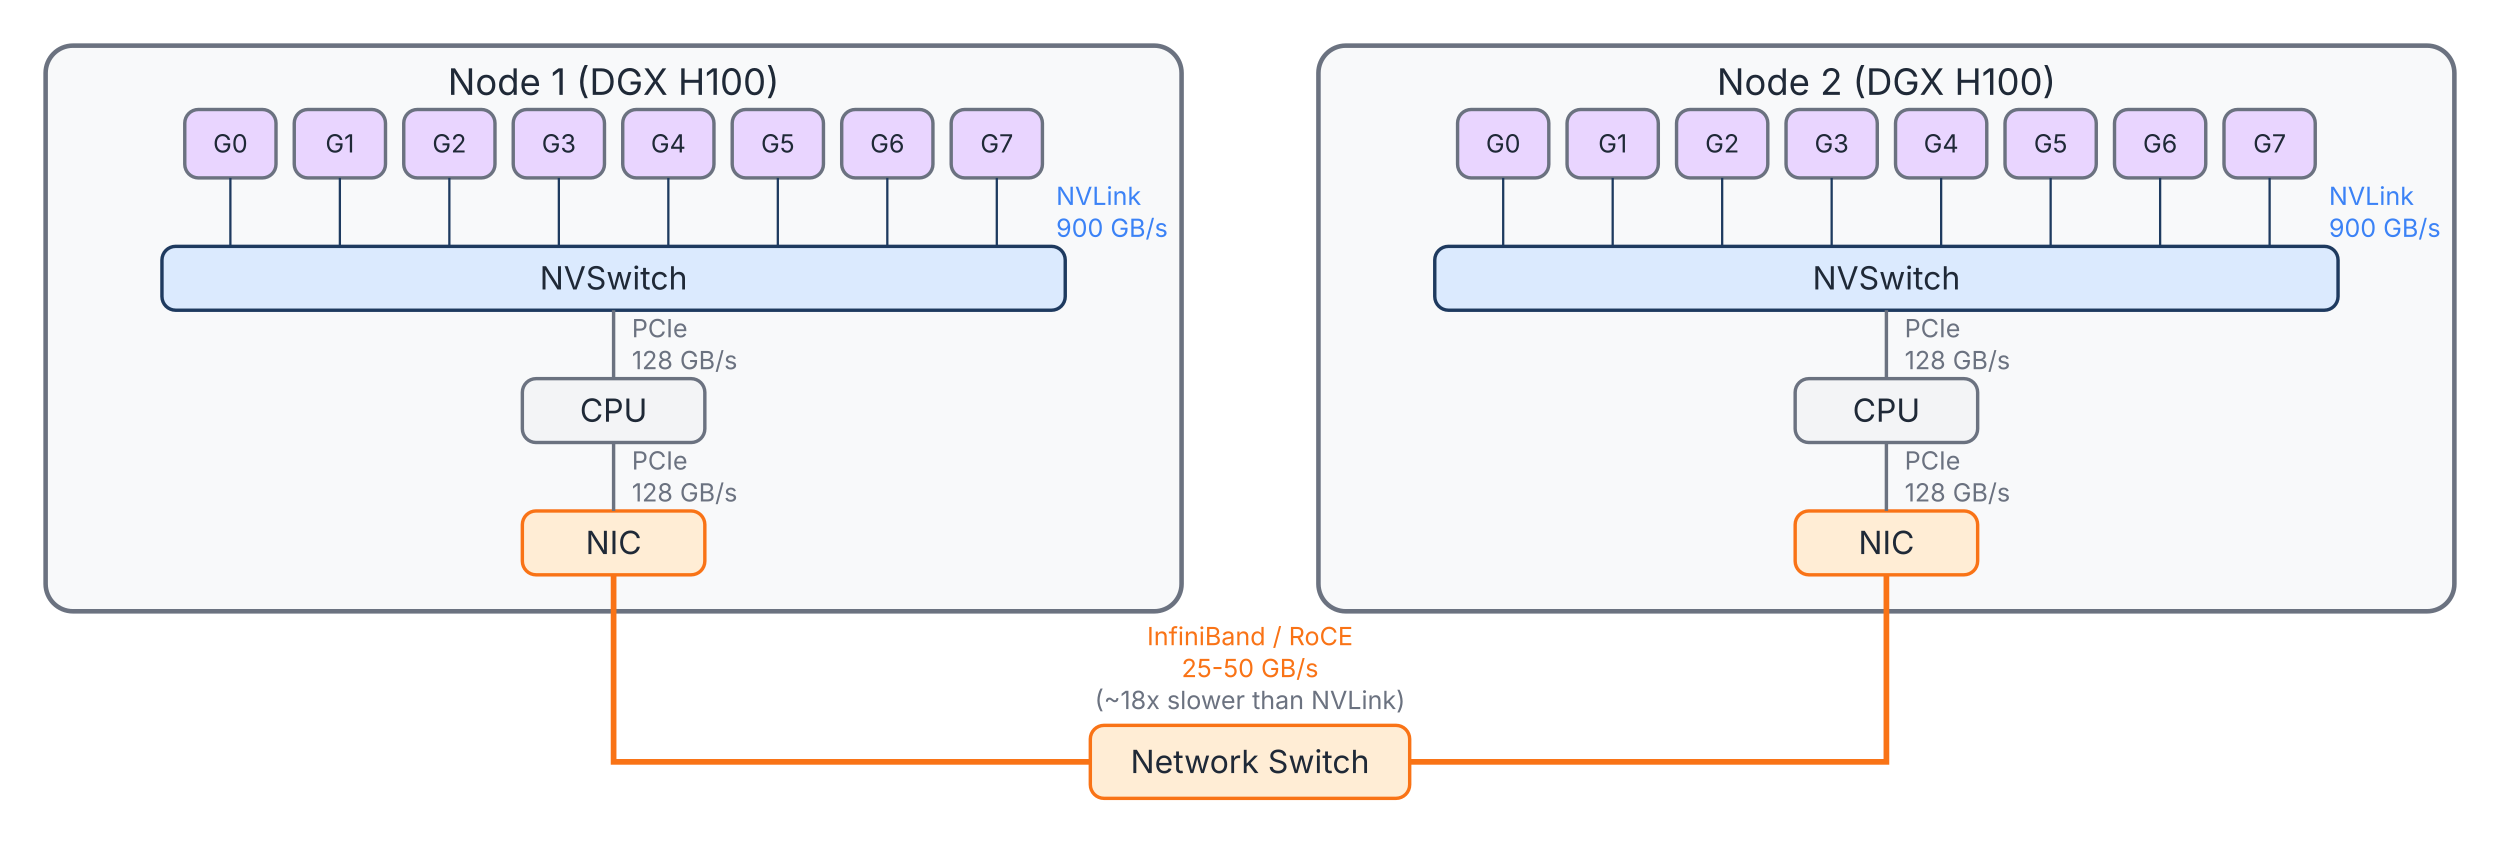
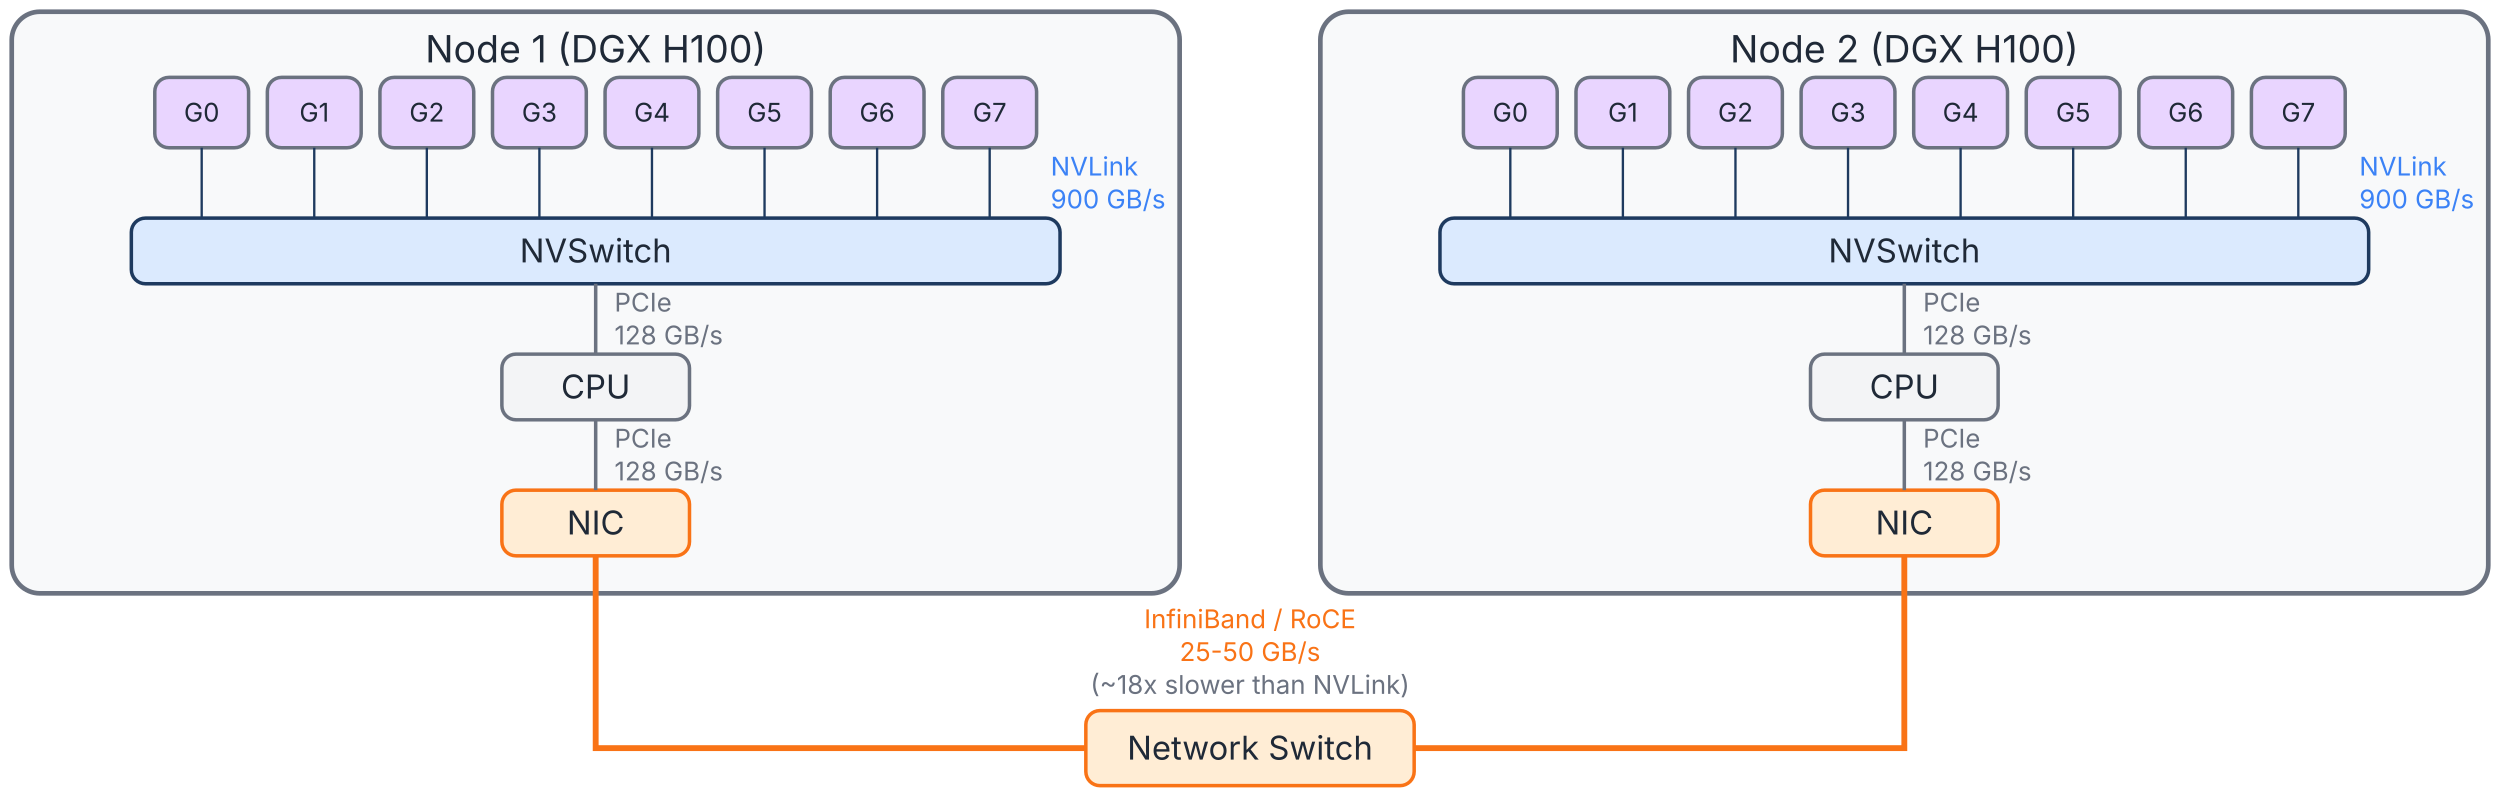
- <svg xmlns="http://www.w3.org/2000/svg" baseProfile="full" height="370px" version="1.1" viewBox="0 0 1096 370" width="1096px">
+ <svg xmlns="http://www.w3.org/2000/svg" baseProfile="full" height="340px" version="1.1" viewBox="0 0 1066 340" width="1066px">
  <defs>
    <marker id="arrowhead" markerHeight="4" markerWidth="4" orient="auto" refX="4" refY="2.0">
      <polygon fill="#374151" points="0,0 4,2.0 0,4" />
    </marker>
  </defs>
-   <rect fill="#F8F9FA" height="248" rx="12" ry="12" stroke="#6B7280" stroke-width="2" width="498" x="20" y="20" />
-   <text dy="0.35em" fill="#1F2937" font-family="Inter, Segoe UI, Helvetica, Arial, sans-serif" font-size="16px" text-anchor="middle" x="269.0" y="36">Node 1 (DGX H100)</text>
-   <rect fill="#E9D5FF" height="30" rx="6" ry="6" stroke="#6B7280" stroke-width="1.5" width="40" x="81.0" y="48" />
-   <text dy="0.35em" fill="#1F2937" font-family="Inter, Segoe UI, Helvetica, Arial, sans-serif" font-size="11px" text-anchor="middle" x="101.0" y="63.0">G0</text>
-   <rect fill="#E9D5FF" height="30" rx="6" ry="6" stroke="#6B7280" stroke-width="1.5" width="40" x="129.0" y="48" />
-   <text dy="0.35em" fill="#1F2937" font-family="Inter, Segoe UI, Helvetica, Arial, sans-serif" font-size="11px" text-anchor="middle" x="149.0" y="63.0">G1</text>
-   <rect fill="#E9D5FF" height="30" rx="6" ry="6" stroke="#6B7280" stroke-width="1.5" width="40" x="177.0" y="48" />
-   <text dy="0.35em" fill="#1F2937" font-family="Inter, Segoe UI, Helvetica, Arial, sans-serif" font-size="11px" text-anchor="middle" x="197.0" y="63.0">G2</text>
-   <rect fill="#E9D5FF" height="30" rx="6" ry="6" stroke="#6B7280" stroke-width="1.5" width="40" x="225.0" y="48" />
-   <text dy="0.35em" fill="#1F2937" font-family="Inter, Segoe UI, Helvetica, Arial, sans-serif" font-size="11px" text-anchor="middle" x="245.0" y="63.0">G3</text>
-   <rect fill="#E9D5FF" height="30" rx="6" ry="6" stroke="#6B7280" stroke-width="1.5" width="40" x="273.0" y="48" />
-   <text dy="0.35em" fill="#1F2937" font-family="Inter, Segoe UI, Helvetica, Arial, sans-serif" font-size="11px" text-anchor="middle" x="293.0" y="63.0">G4</text>
-   <rect fill="#E9D5FF" height="30" rx="6" ry="6" stroke="#6B7280" stroke-width="1.5" width="40" x="321.0" y="48" />
-   <text dy="0.35em" fill="#1F2937" font-family="Inter, Segoe UI, Helvetica, Arial, sans-serif" font-size="11px" text-anchor="middle" x="341.0" y="63.0">G5</text>
-   <rect fill="#E9D5FF" height="30" rx="6" ry="6" stroke="#6B7280" stroke-width="1.5" width="40" x="369.0" y="48" />
-   <text dy="0.35em" fill="#1F2937" font-family="Inter, Segoe UI, Helvetica, Arial, sans-serif" font-size="11px" text-anchor="middle" x="389.0" y="63.0">G6</text>
-   <rect fill="#E9D5FF" height="30" rx="6" ry="6" stroke="#6B7280" stroke-width="1.5" width="40" x="417.0" y="48" />
-   <text dy="0.35em" fill="#1F2937" font-family="Inter, Segoe UI, Helvetica, Arial, sans-serif" font-size="11px" text-anchor="middle" x="437.0" y="63.0">G7</text>
-   <line stroke="#1E3A5F" stroke-width="1.0" x1="101.0" x2="101.0" y1="78" y2="108" />
-   <line stroke="#1E3A5F" stroke-width="1.0" x1="149.0" x2="149.0" y1="78" y2="108" />
-   <line stroke="#1E3A5F" stroke-width="1.0" x1="197.0" x2="197.0" y1="78" y2="108" />
-   <line stroke="#1E3A5F" stroke-width="1.0" x1="245.0" x2="245.0" y1="78" y2="108" />
-   <line stroke="#1E3A5F" stroke-width="1.0" x1="293.0" x2="293.0" y1="78" y2="108" />
-   <line stroke="#1E3A5F" stroke-width="1.0" x1="341.0" x2="341.0" y1="78" y2="108" />
-   <line stroke="#1E3A5F" stroke-width="1.0" x1="389.0" x2="389.0" y1="78" y2="108" />
-   <line stroke="#1E3A5F" stroke-width="1.0" x1="437.0" x2="437.0" y1="78" y2="108" />
-   <rect fill="#DBEAFE" height="28" rx="6" ry="6" stroke="#1E3A5F" stroke-width="1.5" width="396" x="71.0" y="108" />
-   <text dy="0.35em" fill="#1F2937" font-family="Inter, Segoe UI, Helvetica, Arial, sans-serif" font-size="14px" text-anchor="middle" x="269.0" y="122.0">NVSwitch</text>
-   <text dy="0.35em" fill="#3B82F6" font-family="Inter, Segoe UI, Helvetica, Arial, sans-serif" font-size="11px" text-anchor="start" x="463.0" y="86.0">NVLink</text>
-   <text dy="0.35em" fill="#3B82F6" font-family="Inter, Segoe UI, Helvetica, Arial, sans-serif" font-size="11px" text-anchor="start" x="463.0" y="100.0">900 GB/s</text>
-   <rect fill="#F3F4F6" height="28" rx="6" ry="6" stroke="#6B7280" stroke-width="1.5" width="80" x="229.0" y="166" />
-   <text dy="0.35em" fill="#1F2937" font-family="Inter, Segoe UI, Helvetica, Arial, sans-serif" font-size="14px" text-anchor="middle" x="269.0" y="180.0">CPU</text>
-   <line stroke="#6B7280" stroke-width="1.5" x1="269.0" x2="269.0" y1="136" y2="166" />
-   <text dy="0.35em" fill="#6B7280" font-family="Inter, Segoe UI, Helvetica, Arial, sans-serif" font-size="11px" text-anchor="start" x="277.0" y="144.0">PCIe</text>
-   <text dy="0.35em" fill="#6B7280" font-family="Inter, Segoe UI, Helvetica, Arial, sans-serif" font-size="11px" text-anchor="start" x="277.0" y="158.0">128 GB/s</text>
-   <rect fill="#FFEDD5" height="28" rx="6" ry="6" stroke="#F97316" stroke-width="1.5" width="80" x="229.0" y="224" />
-   <text dy="0.35em" fill="#1F2937" font-family="Inter, Segoe UI, Helvetica, Arial, sans-serif" font-size="14px" text-anchor="middle" x="269.0" y="238.0">NIC</text>
-   <line stroke="#6B7280" stroke-width="1.5" x1="269.0" x2="269.0" y1="194" y2="224" />
-   <text dy="0.35em" fill="#6B7280" font-family="Inter, Segoe UI, Helvetica, Arial, sans-serif" font-size="11px" text-anchor="start" x="277.0" y="202.0">PCIe</text>
-   <text dy="0.35em" fill="#6B7280" font-family="Inter, Segoe UI, Helvetica, Arial, sans-serif" font-size="11px" text-anchor="start" x="277.0" y="216.0">128 GB/s</text>
-   <rect fill="#F8F9FA" height="248" rx="12" ry="12" stroke="#6B7280" stroke-width="2" width="498" x="578" y="20" />
-   <text dy="0.35em" fill="#1F2937" font-family="Inter, Segoe UI, Helvetica, Arial, sans-serif" font-size="16px" text-anchor="middle" x="827.0" y="36">Node 2 (DGX H100)</text>
-   <rect fill="#E9D5FF" height="30" rx="6" ry="6" stroke="#6B7280" stroke-width="1.5" width="40" x="639.0" y="48" />
-   <text dy="0.35em" fill="#1F2937" font-family="Inter, Segoe UI, Helvetica, Arial, sans-serif" font-size="11px" text-anchor="middle" x="659.0" y="63.0">G0</text>
-   <rect fill="#E9D5FF" height="30" rx="6" ry="6" stroke="#6B7280" stroke-width="1.5" width="40" x="687.0" y="48" />
-   <text dy="0.35em" fill="#1F2937" font-family="Inter, Segoe UI, Helvetica, Arial, sans-serif" font-size="11px" text-anchor="middle" x="707.0" y="63.0">G1</text>
-   <rect fill="#E9D5FF" height="30" rx="6" ry="6" stroke="#6B7280" stroke-width="1.5" width="40" x="735.0" y="48" />
-   <text dy="0.35em" fill="#1F2937" font-family="Inter, Segoe UI, Helvetica, Arial, sans-serif" font-size="11px" text-anchor="middle" x="755.0" y="63.0">G2</text>
-   <rect fill="#E9D5FF" height="30" rx="6" ry="6" stroke="#6B7280" stroke-width="1.5" width="40" x="783.0" y="48" />
-   <text dy="0.35em" fill="#1F2937" font-family="Inter, Segoe UI, Helvetica, Arial, sans-serif" font-size="11px" text-anchor="middle" x="803.0" y="63.0">G3</text>
-   <rect fill="#E9D5FF" height="30" rx="6" ry="6" stroke="#6B7280" stroke-width="1.5" width="40" x="831.0" y="48" />
-   <text dy="0.35em" fill="#1F2937" font-family="Inter, Segoe UI, Helvetica, Arial, sans-serif" font-size="11px" text-anchor="middle" x="851.0" y="63.0">G4</text>
-   <rect fill="#E9D5FF" height="30" rx="6" ry="6" stroke="#6B7280" stroke-width="1.5" width="40" x="879.0" y="48" />
-   <text dy="0.35em" fill="#1F2937" font-family="Inter, Segoe UI, Helvetica, Arial, sans-serif" font-size="11px" text-anchor="middle" x="899.0" y="63.0">G5</text>
-   <rect fill="#E9D5FF" height="30" rx="6" ry="6" stroke="#6B7280" stroke-width="1.5" width="40" x="927.0" y="48" />
-   <text dy="0.35em" fill="#1F2937" font-family="Inter, Segoe UI, Helvetica, Arial, sans-serif" font-size="11px" text-anchor="middle" x="947.0" y="63.0">G6</text>
-   <rect fill="#E9D5FF" height="30" rx="6" ry="6" stroke="#6B7280" stroke-width="1.5" width="40" x="975.0" y="48" />
-   <text dy="0.35em" fill="#1F2937" font-family="Inter, Segoe UI, Helvetica, Arial, sans-serif" font-size="11px" text-anchor="middle" x="995.0" y="63.0">G7</text>
-   <line stroke="#1E3A5F" stroke-width="1.0" x1="659.0" x2="659.0" y1="78" y2="108" />
-   <line stroke="#1E3A5F" stroke-width="1.0" x1="707.0" x2="707.0" y1="78" y2="108" />
-   <line stroke="#1E3A5F" stroke-width="1.0" x1="755.0" x2="755.0" y1="78" y2="108" />
-   <line stroke="#1E3A5F" stroke-width="1.0" x1="803.0" x2="803.0" y1="78" y2="108" />
-   <line stroke="#1E3A5F" stroke-width="1.0" x1="851.0" x2="851.0" y1="78" y2="108" />
-   <line stroke="#1E3A5F" stroke-width="1.0" x1="899.0" x2="899.0" y1="78" y2="108" />
-   <line stroke="#1E3A5F" stroke-width="1.0" x1="947.0" x2="947.0" y1="78" y2="108" />
-   <line stroke="#1E3A5F" stroke-width="1.0" x1="995.0" x2="995.0" y1="78" y2="108" />
-   <rect fill="#DBEAFE" height="28" rx="6" ry="6" stroke="#1E3A5F" stroke-width="1.5" width="396" x="629.0" y="108" />
-   <text dy="0.35em" fill="#1F2937" font-family="Inter, Segoe UI, Helvetica, Arial, sans-serif" font-size="14px" text-anchor="middle" x="827.0" y="122.0">NVSwitch</text>
-   <text dy="0.35em" fill="#3B82F6" font-family="Inter, Segoe UI, Helvetica, Arial, sans-serif" font-size="11px" text-anchor="start" x="1021.0" y="86.0">NVLink</text>
-   <text dy="0.35em" fill="#3B82F6" font-family="Inter, Segoe UI, Helvetica, Arial, sans-serif" font-size="11px" text-anchor="start" x="1021.0" y="100.0">900 GB/s</text>
-   <rect fill="#F3F4F6" height="28" rx="6" ry="6" stroke="#6B7280" stroke-width="1.5" width="80" x="787.0" y="166" />
-   <text dy="0.35em" fill="#1F2937" font-family="Inter, Segoe UI, Helvetica, Arial, sans-serif" font-size="14px" text-anchor="middle" x="827.0" y="180.0">CPU</text>
-   <line stroke="#6B7280" stroke-width="1.5" x1="827.0" x2="827.0" y1="136" y2="166" />
-   <text dy="0.35em" fill="#6B7280" font-family="Inter, Segoe UI, Helvetica, Arial, sans-serif" font-size="11px" text-anchor="start" x="835.0" y="144.0">PCIe</text>
-   <text dy="0.35em" fill="#6B7280" font-family="Inter, Segoe UI, Helvetica, Arial, sans-serif" font-size="11px" text-anchor="start" x="835.0" y="158.0">128 GB/s</text>
-   <rect fill="#FFEDD5" height="28" rx="6" ry="6" stroke="#F97316" stroke-width="1.5" width="80" x="787.0" y="224" />
-   <text dy="0.35em" fill="#1F2937" font-family="Inter, Segoe UI, Helvetica, Arial, sans-serif" font-size="14px" text-anchor="middle" x="827.0" y="238.0">NIC</text>
-   <line stroke="#6B7280" stroke-width="1.5" x1="827.0" x2="827.0" y1="194" y2="224" />
-   <text dy="0.35em" fill="#6B7280" font-family="Inter, Segoe UI, Helvetica, Arial, sans-serif" font-size="11px" text-anchor="start" x="835.0" y="202.0">PCIe</text>
-   <text dy="0.35em" fill="#6B7280" font-family="Inter, Segoe UI, Helvetica, Arial, sans-serif" font-size="11px" text-anchor="start" x="835.0" y="216.0">128 GB/s</text>
-   <rect fill="#FFEDD5" height="32" rx="6" ry="6" stroke="#F97316" stroke-width="1.5" width="140" x="478.0" y="318" />
-   <text dy="0.35em" fill="#1F2937" font-family="Inter, Segoe UI, Helvetica, Arial, sans-serif" font-size="14px" text-anchor="middle" x="548.0" y="334.0">Network Switch</text>
-   <polyline fill="none" points="269.0,252 269.0,334.0 478.0,334.0" stroke="#F97316" stroke-width="2.5" />
-   <polyline fill="none" points="827.0,252 827.0,334.0 618.0,334.0" stroke="#F97316" stroke-width="2.5" />
-   <text dy="0.35em" fill="#F97316" font-family="Inter, Segoe UI, Helvetica, Arial, sans-serif" font-size="11px" text-anchor="middle" x="548.0" y="279.0">InfiniBand / RoCE</text>
-   <text dy="0.35em" fill="#F97316" font-family="Inter, Segoe UI, Helvetica, Arial, sans-serif" font-size="11px" text-anchor="middle" x="548.0" y="293.0">25-50 GB/s</text>
-   <text dy="0.35em" fill="#6B7280" font-family="Inter, Segoe UI, Helvetica, Arial, sans-serif" font-size="11px" text-anchor="middle" x="548.0" y="307.0">(~18x slower than NVLink)</text>
+   <rect fill="#F8F9FA" height="248" rx="12" ry="12" stroke="#6B7280" stroke-width="2" width="498" x="5" y="5" />
+   <text dy="0.35em" fill="#1F2937" font-family="Inter, Segoe UI, Helvetica, Arial, sans-serif" font-size="16px" text-anchor="middle" x="254.0" y="21">Node 1 (DGX H100)</text>
+   <rect fill="#E9D5FF" height="30" rx="6" ry="6" stroke="#6B7280" stroke-width="1.5" width="40" x="66.0" y="33" />
+   <text dy="0.35em" fill="#1F2937" font-family="Inter, Segoe UI, Helvetica, Arial, sans-serif" font-size="11px" text-anchor="middle" x="86.0" y="48.0">G0</text>
+   <rect fill="#E9D5FF" height="30" rx="6" ry="6" stroke="#6B7280" stroke-width="1.5" width="40" x="114.0" y="33" />
+   <text dy="0.35em" fill="#1F2937" font-family="Inter, Segoe UI, Helvetica, Arial, sans-serif" font-size="11px" text-anchor="middle" x="134.0" y="48.0">G1</text>
+   <rect fill="#E9D5FF" height="30" rx="6" ry="6" stroke="#6B7280" stroke-width="1.5" width="40" x="162.0" y="33" />
+   <text dy="0.35em" fill="#1F2937" font-family="Inter, Segoe UI, Helvetica, Arial, sans-serif" font-size="11px" text-anchor="middle" x="182.0" y="48.0">G2</text>
+   <rect fill="#E9D5FF" height="30" rx="6" ry="6" stroke="#6B7280" stroke-width="1.5" width="40" x="210.0" y="33" />
+   <text dy="0.35em" fill="#1F2937" font-family="Inter, Segoe UI, Helvetica, Arial, sans-serif" font-size="11px" text-anchor="middle" x="230.0" y="48.0">G3</text>
+   <rect fill="#E9D5FF" height="30" rx="6" ry="6" stroke="#6B7280" stroke-width="1.5" width="40" x="258.0" y="33" />
+   <text dy="0.35em" fill="#1F2937" font-family="Inter, Segoe UI, Helvetica, Arial, sans-serif" font-size="11px" text-anchor="middle" x="278.0" y="48.0">G4</text>
+   <rect fill="#E9D5FF" height="30" rx="6" ry="6" stroke="#6B7280" stroke-width="1.5" width="40" x="306.0" y="33" />
+   <text dy="0.35em" fill="#1F2937" font-family="Inter, Segoe UI, Helvetica, Arial, sans-serif" font-size="11px" text-anchor="middle" x="326.0" y="48.0">G5</text>
+   <rect fill="#E9D5FF" height="30" rx="6" ry="6" stroke="#6B7280" stroke-width="1.5" width="40" x="354.0" y="33" />
+   <text dy="0.35em" fill="#1F2937" font-family="Inter, Segoe UI, Helvetica, Arial, sans-serif" font-size="11px" text-anchor="middle" x="374.0" y="48.0">G6</text>
+   <rect fill="#E9D5FF" height="30" rx="6" ry="6" stroke="#6B7280" stroke-width="1.5" width="40" x="402.0" y="33" />
+   <text dy="0.35em" fill="#1F2937" font-family="Inter, Segoe UI, Helvetica, Arial, sans-serif" font-size="11px" text-anchor="middle" x="422.0" y="48.0">G7</text>
+   <line stroke="#1E3A5F" stroke-width="1.0" x1="86.0" x2="86.0" y1="63" y2="93" />
+   <line stroke="#1E3A5F" stroke-width="1.0" x1="134.0" x2="134.0" y1="63" y2="93" />
+   <line stroke="#1E3A5F" stroke-width="1.0" x1="182.0" x2="182.0" y1="63" y2="93" />
+   <line stroke="#1E3A5F" stroke-width="1.0" x1="230.0" x2="230.0" y1="63" y2="93" />
+   <line stroke="#1E3A5F" stroke-width="1.0" x1="278.0" x2="278.0" y1="63" y2="93" />
+   <line stroke="#1E3A5F" stroke-width="1.0" x1="326.0" x2="326.0" y1="63" y2="93" />
+   <line stroke="#1E3A5F" stroke-width="1.0" x1="374.0" x2="374.0" y1="63" y2="93" />
+   <line stroke="#1E3A5F" stroke-width="1.0" x1="422.0" x2="422.0" y1="63" y2="93" />
+   <rect fill="#DBEAFE" height="28" rx="6" ry="6" stroke="#1E3A5F" stroke-width="1.5" width="396" x="56.0" y="93" />
+   <text dy="0.35em" fill="#1F2937" font-family="Inter, Segoe UI, Helvetica, Arial, sans-serif" font-size="14px" text-anchor="middle" x="254.0" y="107.0">NVSwitch</text>
+   <text dy="0.35em" fill="#3B82F6" font-family="Inter, Segoe UI, Helvetica, Arial, sans-serif" font-size="11px" text-anchor="start" x="448.0" y="71.0">NVLink</text>
+   <text dy="0.35em" fill="#3B82F6" font-family="Inter, Segoe UI, Helvetica, Arial, sans-serif" font-size="11px" text-anchor="start" x="448.0" y="85.0">900 GB/s</text>
+   <rect fill="#F3F4F6" height="28" rx="6" ry="6" stroke="#6B7280" stroke-width="1.5" width="80" x="214.0" y="151" />
+   <text dy="0.35em" fill="#1F2937" font-family="Inter, Segoe UI, Helvetica, Arial, sans-serif" font-size="14px" text-anchor="middle" x="254.0" y="165.0">CPU</text>
+   <line stroke="#6B7280" stroke-width="1.5" x1="254.0" x2="254.0" y1="121" y2="151" />
+   <text dy="0.35em" fill="#6B7280" font-family="Inter, Segoe UI, Helvetica, Arial, sans-serif" font-size="11px" text-anchor="start" x="262.0" y="129.0">PCIe</text>
+   <text dy="0.35em" fill="#6B7280" font-family="Inter, Segoe UI, Helvetica, Arial, sans-serif" font-size="11px" text-anchor="start" x="262.0" y="143.0">128 GB/s</text>
+   <rect fill="#FFEDD5" height="28" rx="6" ry="6" stroke="#F97316" stroke-width="1.5" width="80" x="214.0" y="209" />
+   <text dy="0.35em" fill="#1F2937" font-family="Inter, Segoe UI, Helvetica, Arial, sans-serif" font-size="14px" text-anchor="middle" x="254.0" y="223.0">NIC</text>
+   <line stroke="#6B7280" stroke-width="1.5" x1="254.0" x2="254.0" y1="179" y2="209" />
+   <text dy="0.35em" fill="#6B7280" font-family="Inter, Segoe UI, Helvetica, Arial, sans-serif" font-size="11px" text-anchor="start" x="262.0" y="187.0">PCIe</text>
+   <text dy="0.35em" fill="#6B7280" font-family="Inter, Segoe UI, Helvetica, Arial, sans-serif" font-size="11px" text-anchor="start" x="262.0" y="201.0">128 GB/s</text>
+   <rect fill="#F8F9FA" height="248" rx="12" ry="12" stroke="#6B7280" stroke-width="2" width="498" x="563" y="5" />
+   <text dy="0.35em" fill="#1F2937" font-family="Inter, Segoe UI, Helvetica, Arial, sans-serif" font-size="16px" text-anchor="middle" x="812.0" y="21">Node 2 (DGX H100)</text>
+   <rect fill="#E9D5FF" height="30" rx="6" ry="6" stroke="#6B7280" stroke-width="1.5" width="40" x="624.0" y="33" />
+   <text dy="0.35em" fill="#1F2937" font-family="Inter, Segoe UI, Helvetica, Arial, sans-serif" font-size="11px" text-anchor="middle" x="644.0" y="48.0">G0</text>
+   <rect fill="#E9D5FF" height="30" rx="6" ry="6" stroke="#6B7280" stroke-width="1.5" width="40" x="672.0" y="33" />
+   <text dy="0.35em" fill="#1F2937" font-family="Inter, Segoe UI, Helvetica, Arial, sans-serif" font-size="11px" text-anchor="middle" x="692.0" y="48.0">G1</text>
+   <rect fill="#E9D5FF" height="30" rx="6" ry="6" stroke="#6B7280" stroke-width="1.5" width="40" x="720.0" y="33" />
+   <text dy="0.35em" fill="#1F2937" font-family="Inter, Segoe UI, Helvetica, Arial, sans-serif" font-size="11px" text-anchor="middle" x="740.0" y="48.0">G2</text>
+   <rect fill="#E9D5FF" height="30" rx="6" ry="6" stroke="#6B7280" stroke-width="1.5" width="40" x="768.0" y="33" />
+   <text dy="0.35em" fill="#1F2937" font-family="Inter, Segoe UI, Helvetica, Arial, sans-serif" font-size="11px" text-anchor="middle" x="788.0" y="48.0">G3</text>
+   <rect fill="#E9D5FF" height="30" rx="6" ry="6" stroke="#6B7280" stroke-width="1.5" width="40" x="816.0" y="33" />
+   <text dy="0.35em" fill="#1F2937" font-family="Inter, Segoe UI, Helvetica, Arial, sans-serif" font-size="11px" text-anchor="middle" x="836.0" y="48.0">G4</text>
+   <rect fill="#E9D5FF" height="30" rx="6" ry="6" stroke="#6B7280" stroke-width="1.5" width="40" x="864.0" y="33" />
+   <text dy="0.35em" fill="#1F2937" font-family="Inter, Segoe UI, Helvetica, Arial, sans-serif" font-size="11px" text-anchor="middle" x="884.0" y="48.0">G5</text>
+   <rect fill="#E9D5FF" height="30" rx="6" ry="6" stroke="#6B7280" stroke-width="1.5" width="40" x="912.0" y="33" />
+   <text dy="0.35em" fill="#1F2937" font-family="Inter, Segoe UI, Helvetica, Arial, sans-serif" font-size="11px" text-anchor="middle" x="932.0" y="48.0">G6</text>
+   <rect fill="#E9D5FF" height="30" rx="6" ry="6" stroke="#6B7280" stroke-width="1.5" width="40" x="960.0" y="33" />
+   <text dy="0.35em" fill="#1F2937" font-family="Inter, Segoe UI, Helvetica, Arial, sans-serif" font-size="11px" text-anchor="middle" x="980.0" y="48.0">G7</text>
+   <line stroke="#1E3A5F" stroke-width="1.0" x1="644.0" x2="644.0" y1="63" y2="93" />
+   <line stroke="#1E3A5F" stroke-width="1.0" x1="692.0" x2="692.0" y1="63" y2="93" />
+   <line stroke="#1E3A5F" stroke-width="1.0" x1="740.0" x2="740.0" y1="63" y2="93" />
+   <line stroke="#1E3A5F" stroke-width="1.0" x1="788.0" x2="788.0" y1="63" y2="93" />
+   <line stroke="#1E3A5F" stroke-width="1.0" x1="836.0" x2="836.0" y1="63" y2="93" />
+   <line stroke="#1E3A5F" stroke-width="1.0" x1="884.0" x2="884.0" y1="63" y2="93" />
+   <line stroke="#1E3A5F" stroke-width="1.0" x1="932.0" x2="932.0" y1="63" y2="93" />
+   <line stroke="#1E3A5F" stroke-width="1.0" x1="980.0" x2="980.0" y1="63" y2="93" />
+   <rect fill="#DBEAFE" height="28" rx="6" ry="6" stroke="#1E3A5F" stroke-width="1.5" width="396" x="614.0" y="93" />
+   <text dy="0.35em" fill="#1F2937" font-family="Inter, Segoe UI, Helvetica, Arial, sans-serif" font-size="14px" text-anchor="middle" x="812.0" y="107.0">NVSwitch</text>
+   <text dy="0.35em" fill="#3B82F6" font-family="Inter, Segoe UI, Helvetica, Arial, sans-serif" font-size="11px" text-anchor="start" x="1006.0" y="71.0">NVLink</text>
+   <text dy="0.35em" fill="#3B82F6" font-family="Inter, Segoe UI, Helvetica, Arial, sans-serif" font-size="11px" text-anchor="start" x="1006.0" y="85.0">900 GB/s</text>
+   <rect fill="#F3F4F6" height="28" rx="6" ry="6" stroke="#6B7280" stroke-width="1.5" width="80" x="772.0" y="151" />
+   <text dy="0.35em" fill="#1F2937" font-family="Inter, Segoe UI, Helvetica, Arial, sans-serif" font-size="14px" text-anchor="middle" x="812.0" y="165.0">CPU</text>
+   <line stroke="#6B7280" stroke-width="1.5" x1="812.0" x2="812.0" y1="121" y2="151" />
+   <text dy="0.35em" fill="#6B7280" font-family="Inter, Segoe UI, Helvetica, Arial, sans-serif" font-size="11px" text-anchor="start" x="820.0" y="129.0">PCIe</text>
+   <text dy="0.35em" fill="#6B7280" font-family="Inter, Segoe UI, Helvetica, Arial, sans-serif" font-size="11px" text-anchor="start" x="820.0" y="143.0">128 GB/s</text>
+   <rect fill="#FFEDD5" height="28" rx="6" ry="6" stroke="#F97316" stroke-width="1.5" width="80" x="772.0" y="209" />
+   <text dy="0.35em" fill="#1F2937" font-family="Inter, Segoe UI, Helvetica, Arial, sans-serif" font-size="14px" text-anchor="middle" x="812.0" y="223.0">NIC</text>
+   <line stroke="#6B7280" stroke-width="1.5" x1="812.0" x2="812.0" y1="179" y2="209" />
+   <text dy="0.35em" fill="#6B7280" font-family="Inter, Segoe UI, Helvetica, Arial, sans-serif" font-size="11px" text-anchor="start" x="820.0" y="187.0">PCIe</text>
+   <text dy="0.35em" fill="#6B7280" font-family="Inter, Segoe UI, Helvetica, Arial, sans-serif" font-size="11px" text-anchor="start" x="820.0" y="201.0">128 GB/s</text>
+   <rect fill="#FFEDD5" height="32" rx="6" ry="6" stroke="#F97316" stroke-width="1.5" width="140" x="463.0" y="303" />
+   <text dy="0.35em" fill="#1F2937" font-family="Inter, Segoe UI, Helvetica, Arial, sans-serif" font-size="14px" text-anchor="middle" x="533.0" y="319.0">Network Switch</text>
+   <polyline fill="none" points="254.0,237 254.0,319.0 463.0,319.0" stroke="#F97316" stroke-width="2.5" />
+   <polyline fill="none" points="812.0,237 812.0,319.0 603.0,319.0" stroke="#F97316" stroke-width="2.5" />
+   <text dy="0.35em" fill="#F97316" font-family="Inter, Segoe UI, Helvetica, Arial, sans-serif" font-size="11px" text-anchor="middle" x="533.0" y="264.0">InfiniBand / RoCE</text>
+   <text dy="0.35em" fill="#F97316" font-family="Inter, Segoe UI, Helvetica, Arial, sans-serif" font-size="11px" text-anchor="middle" x="533.0" y="278.0">25-50 GB/s</text>
+   <text dy="0.35em" fill="#6B7280" font-family="Inter, Segoe UI, Helvetica, Arial, sans-serif" font-size="11px" text-anchor="middle" x="533.0" y="292.0">(~18x slower than NVLink)</text>
</svg>
